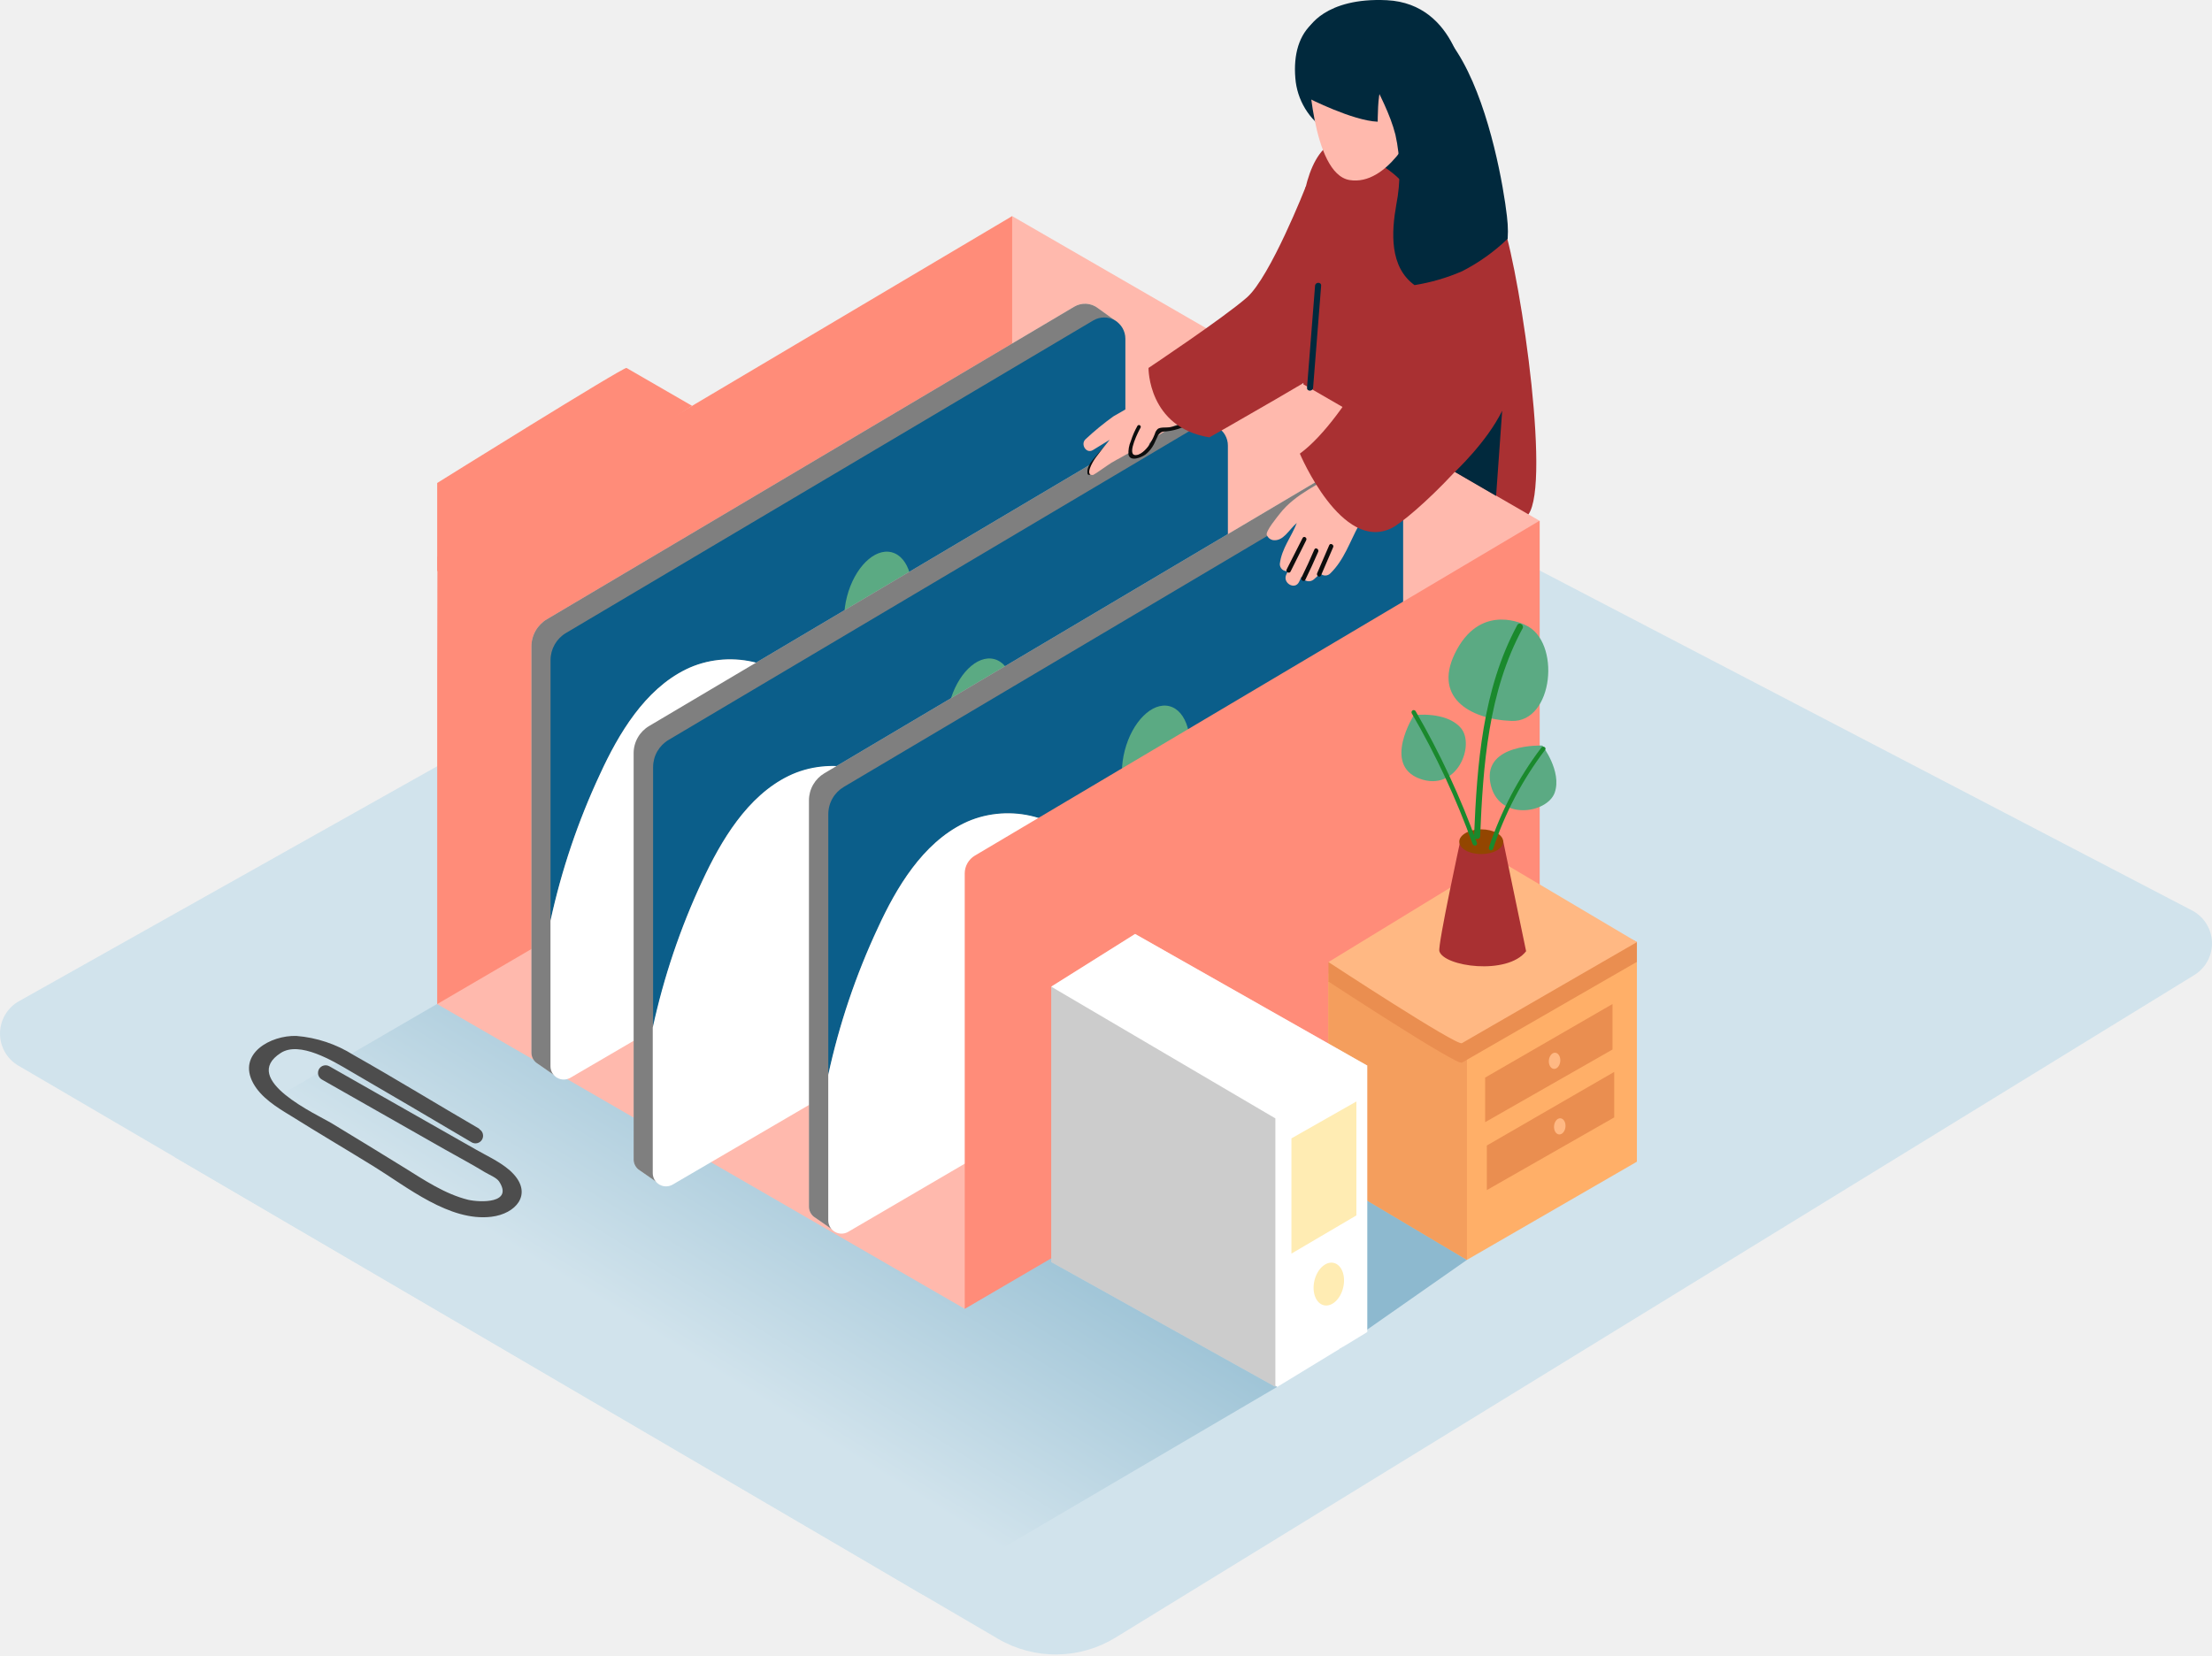
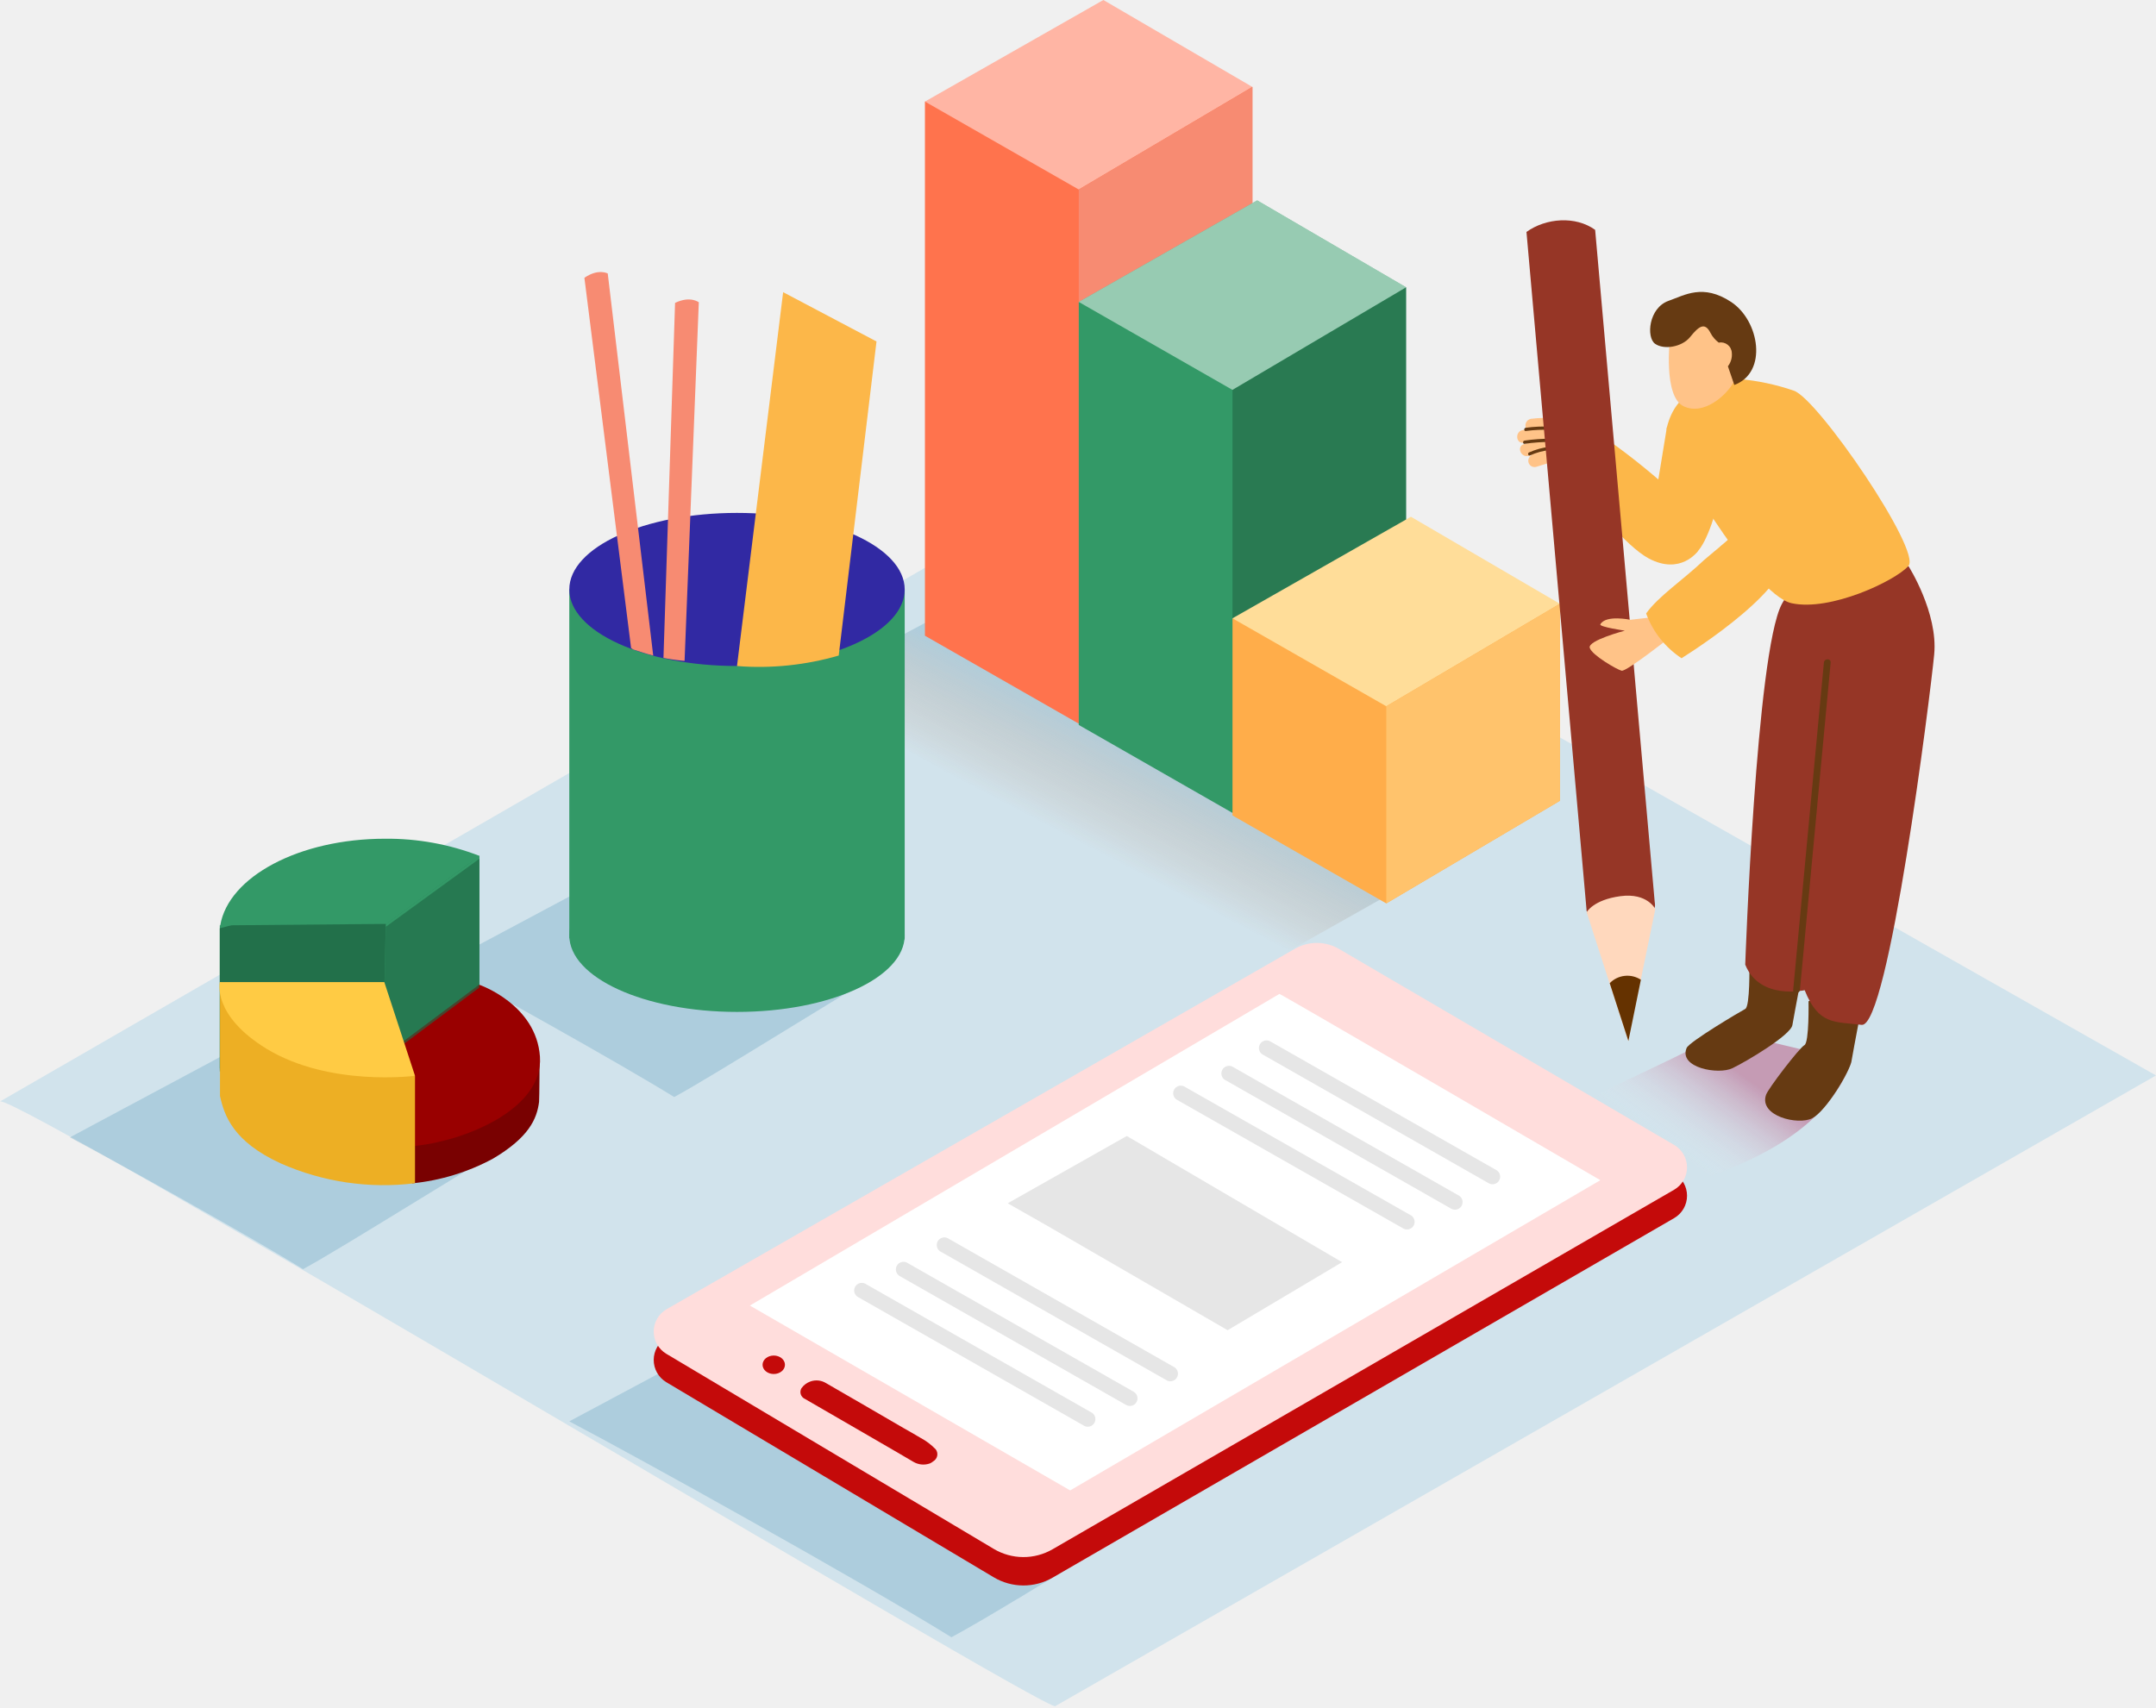
- <svg xmlns="http://www.w3.org/2000/svg" width="525" height="393" viewBox="0 0 525 393" fill="none">
-   <path d="M4.36 252.976L236.873 389.04C241.117 391.523 245.956 392.807 250.872 392.753C255.788 392.7 260.598 391.311 264.787 388.736L520.806 231.463C522.132 230.646 523.219 229.492 523.954 228.119C524.69 226.746 525.049 225.202 524.995 223.645C524.94 222.087 524.475 220.572 523.645 219.254C522.815 217.935 521.652 216.86 520.272 216.138L276.808 89.24C275.51 88.564 274.064 88.222 272.601 88.245C271.138 88.268 269.704 88.655 268.428 89.371L4.49 237.68C3.139 238.441 2.012 239.545 1.224 240.882C0.436 242.218 0.014 243.739 0 245.29C-0.013 246.842 0.383 248.37 1.149 249.719C1.914 251.069 3.022 252.192 4.36 252.976V252.976Z" fill="#D1E3EC" />
-   <path d="M138.829 217.93L41.319 274.605C41.319 274.605 191.448 362.206 219.03 378.587L303.161 329.213" fill="url(#paint0_linear)" />
-   <path d="M309.793 82.214C309.793 82.214 303.19 38.045 317.58 33.202C331.971 28.358 352.415 39.737 356.778 53.24C361.141 66.744 368.481 118.055 362.181 122.725C355.882 127.395 311.613 120.021 308.507 107.718" fill="#A93032" />
-   <path d="M228.927 310.678L103.763 238.359L240.225 51.303L365.389 123.621L228.927 310.678Z" fill="#FFB9AD" />
-   <path d="M103.821 132.18L103.763 160.185V238.359L240.225 158.61V51.303L103.821 132.18Z" fill="#FF8C79" />
-   <path d="M164.257 96.339L148.697 87.347C148.104 86.999 103.763 114.657 103.763 114.657V135.636" fill="#FF8C79" />
-   <path d="M333.805 44.667C335.423 44.031 337.071 43.481 338.616 42.99C342.705 41.674 346.91 40.763 351.056 39.708C350.29 21.346 339.093 0.671 319.574 2.421C316.738 2.558 314.013 3.568 311.772 5.312C308.29 8.204 306.975 12.975 307.438 18.541C307.636 21.113 308.438 23.602 309.779 25.805C311.119 28.008 312.961 29.864 315.153 31.221C326.509 38.479 331.392 40.633 333.805 44.667Z" fill="#01293D" />
-   <path d="M310.486 15.274C310.486 15.274 311.295 41.298 320.325 42.744C329.355 44.19 335.727 30.556 335.727 30.556C335.727 30.556 340.625 18.628 335.727 15.274C330.829 11.92 317.595 6.411 310.486 15.274Z" fill="#FFB9AD" />
-   <path d="M331.392 48.628C330.237 55.149 329.774 63.361 335.727 67.684C339.616 67.062 343.412 65.954 347.025 64.387C350.985 62.362 354.627 59.766 357.832 56.681C357.912 55.516 357.912 54.347 357.832 53.182C357.399 45.953 348.355 -15.059 320.788 8.681L325.252 17.934C327.405 22.416 329.933 27.043 331.19 31.973C332.411 37.45 332.48 43.122 331.392 48.628V48.628Z" fill="#01293D" />
-   <path d="M310.486 6.989C310.399 6.729 314.416 -0.673 329.167 0.05C345.999 0.888 347.849 20.594 347.849 20.594" fill="#01293D" />
-   <path d="M309.518 12.267C309.244 12.831 308.521 20.941 310.486 23.284C310.486 23.284 321.033 28.662 326.986 28.893C326.986 28.893 326.986 22.026 327.78 21.332C328.575 20.638 327.347 8.58 319.559 6.975" fill="#01293D" />
-   <path d="M113.776 267.969C103.821 262.186 93.938 256.114 83.883 250.432C79.8 247.857 75.155 246.309 70.345 245.921C64.219 245.733 56.316 250.128 60.072 257.097C61.936 260.552 65.721 262.88 68.943 264.832C75.474 268.923 82.134 272.841 88.694 276.89C96.568 281.733 106.711 290.075 116.651 288.846C122.43 288.138 126.345 283.584 121.895 278.726C119.584 276.21 115.986 274.634 113.039 272.943L78.19 253.135C77.776 252.894 77.283 252.827 76.82 252.949C76.357 253.071 75.961 253.372 75.719 253.786C75.478 254.2 75.411 254.693 75.533 255.157C75.655 255.62 75.956 256.017 76.37 256.258L105.641 272.899C108.777 274.678 111.999 276.384 115.076 278.263C116.044 278.856 117.864 279.55 118.471 280.49C121.852 285.723 113.992 285.463 111.146 284.827C105.656 283.482 100.671 280.128 95.932 277.179C90.254 273.651 84.547 270.196 78.84 266.726C75.329 264.586 56.778 256.273 66.646 249.955C71.125 247.063 79.057 251.877 83.16 254.292C92.792 259.892 102.386 265.521 111.941 271.179C112.355 271.42 112.847 271.487 113.311 271.365C113.774 271.243 114.17 270.942 114.411 270.528C114.653 270.114 114.72 269.621 114.598 269.157C114.476 268.694 114.175 268.297 113.761 268.056L113.776 267.969Z" fill="#4D4D4D" />
-   <path d="M345.291 112.026C345.291 112.026 352.963 104.884 356.532 97.481L355.087 117.723L345.291 112.026Z" fill="#01293D" />
-   <path d="M265.336 76.575L260.597 73.163C259.8 72.543 258.834 72.178 257.826 72.116C256.818 72.054 255.815 72.298 254.948 72.816L129.813 147C128.693 147.662 127.764 148.605 127.118 149.736C126.472 150.866 126.131 152.146 126.129 153.448V177.188V249.882C126.128 250.339 126.229 250.789 126.424 251.202C126.619 251.615 126.903 251.979 127.256 252.268L127.675 252.557L132.544 255.94L134.725 251.718L133.05 251.227L262.49 175.641V77.154L265.336 76.575Z" fill="white" />
-   <path opacity="0.5" d="M265.336 76.575L260.597 73.163C259.8 72.543 258.834 72.178 257.826 72.116C256.818 72.054 255.815 72.298 254.948 72.816L129.813 147C128.693 147.662 127.764 148.605 127.118 149.736C126.472 150.866 126.131 152.146 126.129 153.448V177.188V249.882C126.128 250.339 126.229 250.789 126.424 251.202C126.619 251.615 126.903 251.979 127.256 252.268L127.675 252.557L132.544 255.94L134.725 251.718L133.05 251.227L262.49 175.641V77.154L265.336 76.575Z" fill="black" />
-   <path d="M162.798 158.942C172.565 154.157 185.554 156.643 191.81 165.867C194.483 169.814 195.985 174.875 200.06 177.347C201.737 178.238 203.603 178.717 205.502 178.745C207.401 178.773 209.279 178.348 210.982 177.506C221.472 172.793 225.04 160.937 229.013 151.178C233.478 140.205 239.488 126.788 250.267 120.817C255.736 118.274 261.358 116.073 267.099 114.224V80.407C267.098 79.516 266.862 78.642 266.415 77.872C265.967 77.103 265.324 76.465 264.551 76.025C263.777 75.584 262.901 75.356 262.012 75.364C261.122 75.372 260.25 75.615 259.484 76.069L134.35 150.253C133.229 150.915 132.3 151.858 131.654 152.989C131.008 154.119 130.668 155.399 130.666 156.701V180.441V218.581C133.274 206.573 137.219 194.895 142.426 183.766C146.804 174.195 152.988 163.742 162.798 158.942Z" fill="#0B5E8A" />
-   <path d="M267.113 178.865V114.18C261.372 116.029 255.75 118.231 250.281 120.773C239.488 126.773 233.477 140.19 229.027 151.135C225.054 160.908 221.486 172.749 210.996 177.463C209.293 178.305 207.415 178.729 205.516 178.702C203.617 178.674 201.751 178.195 200.074 177.304C195.999 174.846 194.497 169.771 191.824 165.824C185.582 156.6 172.579 154.113 162.812 158.899C153.045 163.684 146.804 174.195 142.411 183.766C137.204 194.895 133.259 206.573 130.651 218.581V253.135C130.653 253.688 130.8 254.23 131.077 254.707C131.354 255.185 131.752 255.581 132.23 255.856C132.709 256.132 133.251 256.276 133.803 256.276C134.355 256.275 134.897 256.13 135.375 255.853L267.113 178.865Z" fill="white" />
-   <path d="M215.826 145.452C217.6 138.587 215.725 132.165 211.639 131.107C207.552 130.049 202.801 134.757 201.027 141.622C199.253 148.487 201.127 154.909 205.214 155.966C209.301 157.024 214.052 152.316 215.826 145.452Z" fill="#5BAA83" />
-   <path d="M279.206 98.161L154.071 172.345C152.951 173.007 152.022 173.95 151.376 175.08C150.73 176.211 150.389 177.49 150.387 178.793V202.533V275.227C150.386 275.683 150.487 276.134 150.682 276.547C150.877 276.959 151.161 277.323 151.514 277.613V277.613L151.933 277.902L156.802 281.285L158.984 277.063L157.308 276.572L286.806 200.884V102.498C286.804 101.61 286.567 100.738 286.12 99.97C285.674 99.203 285.032 98.567 284.261 98.127C283.49 97.687 282.617 97.458 281.729 97.464C280.841 97.47 279.971 97.71 279.206 98.161V98.161Z" fill="white" />
-   <path d="M284.855 98.508L289.666 101.92L283.829 103.077" fill="#006DA8" />
-   <path opacity="0.5" d="M279.206 98.161L154.071 172.345C152.951 173.007 152.022 173.95 151.376 175.08C150.73 176.211 150.389 177.49 150.387 178.793V202.533V275.227C150.386 275.683 150.487 276.134 150.682 276.547C150.877 276.959 151.161 277.323 151.514 277.613V277.613L151.933 277.902L156.802 281.285L158.984 277.063L157.308 276.572L286.806 200.884V102.498C286.804 101.61 286.567 100.738 286.12 99.97C285.674 99.203 285.032 98.567 284.261 98.127C283.49 97.687 282.617 97.458 281.729 97.464C280.841 97.47 279.971 97.71 279.206 98.161V98.161Z" fill="black" />
-   <path d="M187.129 184.316C196.895 179.53 209.884 182.017 216.14 191.241C218.813 195.188 220.316 200.248 224.39 202.721C226.068 203.612 227.933 204.091 229.832 204.119C231.731 204.146 233.61 203.722 235.313 202.88C245.802 198.166 249.371 186.311 253.344 176.552C257.808 165.578 263.819 152.161 274.597 146.19C280.064 143.614 285.686 141.378 291.429 139.496V105.766C291.429 104.875 291.193 104.001 290.745 103.231C290.298 102.462 289.655 101.824 288.881 101.384C288.108 100.943 287.232 100.715 286.342 100.723C285.452 100.731 284.58 100.974 283.815 101.428L158.695 175.641C157.574 176.303 156.645 177.246 155.999 178.377C155.353 179.507 155.013 180.787 155.01 182.089V205.829V243.969C157.589 231.955 161.505 220.267 166.685 209.125C171.135 199.554 177.318 189.101 187.129 184.316Z" fill="#0B5E8A" />
-   <path d="M291.429 204.21V139.496C285.688 141.345 280.067 143.547 274.597 146.089C263.804 152.089 257.794 165.506 253.344 176.451C249.371 186.224 245.802 198.065 235.313 202.778C233.61 203.621 231.731 204.045 229.832 204.018C227.933 203.99 226.068 203.511 224.39 202.619C220.316 200.162 218.813 195.087 216.14 191.14C209.899 181.916 196.895 179.429 187.129 184.214C177.362 189 171.135 199.554 166.685 209.125C161.477 220.254 157.532 231.932 154.924 243.94V278.494C154.926 279.047 155.073 279.589 155.35 280.066C155.627 280.544 156.025 280.94 156.504 281.215C156.982 281.491 157.524 281.635 158.076 281.635C158.628 281.634 159.17 281.489 159.648 281.213L291.429 204.21Z" fill="white" />
-   <path d="M240.15 170.808C241.924 163.943 240.049 157.521 235.962 156.463C231.876 155.405 227.125 160.113 225.351 166.978C223.576 173.842 225.451 180.265 229.538 181.322C233.624 182.38 238.376 177.672 240.15 170.808Z" fill="#5BAA83" />
-   <path d="M320.816 109.366L195.682 183.549C194.561 184.212 193.632 185.155 192.986 186.285C192.34 187.416 191.999 188.695 191.997 189.998V213.738V286.432C191.997 286.888 192.098 287.339 192.293 287.752C192.487 288.164 192.772 288.528 193.124 288.817L193.543 289.107L198.412 292.49L200.594 288.268L198.918 287.777L328.416 212.089V113.703C328.414 112.815 328.178 111.943 327.731 111.175C327.284 110.408 326.643 109.772 325.872 109.332C325.101 108.892 324.227 108.663 323.339 108.669C322.452 108.675 321.581 108.915 320.816 109.366V109.366Z" fill="white" />
-   <path d="M326.451 109.698L331.262 113.125L325.44 114.267" fill="#006DA8" />
-   <path opacity="0.5" d="M320.816 109.366L195.682 183.549C194.561 184.212 193.632 185.155 192.986 186.285C192.34 187.416 191.999 188.695 191.997 189.998V213.738V286.432C191.997 286.888 192.098 287.339 192.293 287.752C192.487 288.164 192.772 288.528 193.124 288.817L193.543 289.107L198.412 292.49L200.594 288.268L198.918 287.777L328.416 212.089V113.703C328.414 112.815 328.178 111.943 327.731 111.175C327.284 110.408 326.643 109.772 325.872 109.332C325.101 108.892 324.227 108.663 323.339 108.669C322.452 108.675 321.581 108.915 320.816 109.366V109.366Z" fill="black" />
-   <path d="M228.725 195.492C238.491 190.706 251.48 193.193 257.736 202.417C260.409 206.364 261.912 211.424 265.986 213.897C267.664 214.788 269.529 215.267 271.428 215.295C273.327 215.322 275.206 214.898 276.909 214.056C287.398 209.342 290.967 197.487 294.94 187.728C299.404 176.754 305.415 163.337 316.193 157.366C321.663 154.824 327.284 152.622 333.025 150.773V116.956C333.025 116.066 332.789 115.191 332.341 114.422C331.894 113.652 331.251 113.015 330.477 112.574C329.704 112.134 328.828 111.906 327.938 111.914C327.048 111.921 326.176 112.165 325.411 112.619L200.276 186.802C199.156 187.465 198.227 188.408 197.581 189.538C196.935 190.669 196.594 191.948 196.592 193.251V216.991V255.159C199.2 243.151 203.145 231.474 208.353 220.345C212.731 210.745 218.914 200.292 228.725 195.492Z" fill="#0B5E8A" />
-   <path d="M333.04 215.4V150.73C327.299 152.579 321.677 154.781 316.208 157.323C305.415 163.323 299.404 176.74 294.954 187.684C290.981 197.458 287.413 209.299 276.923 214.012C275.22 214.854 273.342 215.279 271.443 215.251C269.544 215.224 267.678 214.744 266.001 213.853C261.926 211.395 260.424 206.321 257.751 202.374C251.509 193.15 238.506 190.663 228.739 195.448C218.972 200.234 212.745 210.701 208.353 220.273C203.135 231.424 199.185 243.126 196.578 255.159V289.714C196.58 290.266 196.727 290.808 197.004 291.286C197.281 291.763 197.679 292.16 198.157 292.435C198.636 292.71 199.178 292.855 199.73 292.854C200.282 292.854 200.824 292.708 201.302 292.432L333.04 215.4Z" fill="white" />
-   <path d="M281.752 181.991C283.526 175.127 281.651 168.704 277.565 167.647C273.478 166.589 268.727 171.297 266.953 178.161C265.179 185.026 267.053 191.448 271.14 192.506C275.227 193.564 279.978 188.856 281.752 181.991Z" fill="#5BAA83" />
-   <path d="M348.167 299.083L317.898 320.249L287.008 295.511L310.862 275.429L348.167 299.083Z" fill="url(#paint1_linear)" />
-   <path d="M231.383 203.111C230.648 203.547 230.04 204.167 229.617 204.91C229.194 205.652 228.971 206.492 228.97 207.347V232.547V310.721L365.432 230.957V123.593L231.383 203.111Z" fill="#FF8C79" />
-   <path d="M388.506 223.641V275.776L348.167 299.083L315.297 279.536V231.102" fill="#FFAF68" />
-   <path d="M348.167 299.083V247.656L315.297 233.082V279.535L348.167 299.083Z" fill="#F49E5D" />
-   <path d="M315.297 228.383V233.082L318.418 234.036L320.499 230.856" fill="#EA8E50" />
-   <path d="M355.29 208.634L388.52 228.326L346.967 252.268C345.739 252.976 315.297 233.01 315.297 233.01L355.29 208.634Z" fill="#EA8E50" />
-   <path d="M388.506 228.34V223.641L382.539 220.677L383.261 229.005" fill="#EA8E50" />
-   <path d="M355.29 203.95L388.52 223.641L346.967 247.641C345.739 248.35 315.297 228.383 315.297 228.383L355.29 203.95Z" fill="#FFB883" />
-   <path d="M382.712 238.345V249.145L352.486 266.393V255.81L382.712 238.345Z" fill="#EA8E50" />
-   <path d="M383.116 254.465V265.266L352.891 282.514V271.931L383.116 254.465Z" fill="#EA8E50" />
-   <path d="M370.317 251.955C370.418 250.898 369.894 249.983 369.148 249.912C368.401 249.841 367.714 250.64 367.613 251.697C367.512 252.754 368.036 253.669 368.783 253.74C369.529 253.812 370.216 253.012 370.317 251.955Z" fill="#FFB883" />
-   <path d="M371.55 267.519C371.651 266.462 371.127 265.547 370.38 265.476C369.634 265.404 368.947 266.204 368.846 267.261C368.745 268.318 369.269 269.233 370.015 269.304C370.762 269.375 371.449 268.576 371.55 267.519Z" fill="#FFB883" />
-   <path d="M324.515 252.962L269.41 221.718L249.501 234.224L274.409 259.367L306.369 273.868" fill="white" />
-   <path opacity="0.5" d="M324.515 252.962L269.41 221.718L249.501 234.224L274.409 259.367L306.369 273.868" fill="white" />
-   <path d="M302.699 265.497L249.501 234.224V242.147V246.08V299.603L302.699 329.227V328.967L303.161 329.227L324.515 316.215V264.152V252.962L302.699 265.497Z" fill="white" />
-   <path d="M306.513 270.239V297.593L321.929 288.528V261.478L306.513 270.239Z" fill="#FFECB3" />
-   <path opacity="0.2" d="M302.699 265.497V329.227L249.501 299.603V234.224L302.699 265.497Z" fill="black" />
-   <path d="M318.801 305.628C319.449 302.852 318.442 300.244 316.554 299.803C314.666 299.363 312.61 301.256 311.963 304.032C311.316 306.808 312.322 309.416 314.211 309.856C316.099 310.297 318.154 308.404 318.801 305.628Z" fill="#FFECB3" />
-   <path d="M346.621 199.496C346.621 199.496 341.203 224.379 341.622 225.81C342.676 229.468 357.76 231.593 362.21 225.81L356.734 199.496H346.621Z" fill="#A93032" />
-   <path d="M351.562 202.75C354.442 202.75 356.777 201.436 356.777 199.815C356.777 198.194 354.442 196.88 351.562 196.88C348.681 196.88 346.346 198.194 346.346 199.815C346.346 201.436 348.681 202.75 351.562 202.75Z" fill="#934600" />
-   <path d="M362.051 148.388C362.051 148.388 351.937 142.98 345.797 154.171C339.657 165.361 348.687 170.74 358.728 171.145C368.769 171.549 370.547 152.161 362.051 148.388Z" fill="#5BAA83" />
-   <path d="M360.115 148.388C351.837 163.728 350.565 181.424 349.857 198.513C349.857 199.41 351.215 199.41 351.302 198.513C351.995 181.684 353.209 164.205 361.416 149.096C361.733 148.301 360.534 147.593 360.115 148.388Z" fill="#1A892D" />
-   <path d="M366.067 176.986C366.067 176.986 352.082 176.422 353.7 185.747C355.318 195.072 367.238 193.193 369 188.161C370.763 183.13 366.067 176.986 366.067 176.986Z" fill="#5BAA83" />
-   <path d="M365.836 177.463C360.404 184.629 356.196 192.646 353.382 201.188C353.342 201.32 353.356 201.463 353.421 201.585C353.486 201.707 353.597 201.798 353.729 201.839C353.861 201.879 354.004 201.865 354.126 201.8C354.248 201.735 354.339 201.624 354.379 201.492C357.167 193.037 361.337 185.103 366.718 178.012C367.122 177.492 366.241 176.928 365.836 177.463Z" fill="#1A892D" />
-   <path d="M335.582 169.757C335.582 169.757 328.069 181.569 336.94 184.851C345.811 188.133 350.175 176.87 346.722 172.822C343.269 168.773 335.582 169.757 335.582 169.757Z" fill="#5BAA83" />
-   <path d="M350.55 200.118C346.649 189.271 341.775 178.799 335.987 168.831C335.918 168.71 335.804 168.622 335.669 168.585C335.535 168.549 335.392 168.567 335.271 168.636C335.151 168.705 335.062 168.819 335.026 168.953C334.989 169.088 335.007 169.231 335.076 169.352C340.818 179.237 345.654 189.621 349.524 200.378C349.756 201 350.767 200.754 350.55 200.118Z" fill="#1A892D" />
-   <path d="M325.396 113.472C325.169 113.35 324.917 113.28 324.659 113.267C324.402 113.255 324.144 113.3 323.906 113.4C323.668 113.499 323.455 113.651 323.283 113.844C323.111 114.036 322.984 114.265 322.911 114.513C322.752 115.048 322.565 115.583 322.377 116.118C321.957 116.314 321.63 116.667 321.467 117.101C321.25 117.65 321.033 118.185 320.802 118.72L320.658 118.474C321.322 116.927 319.314 115.236 317.999 116.364C317.832 116.299 317.657 116.255 317.479 116.233C318.317 115.684 319.145 115.12 319.964 114.542C321.784 113.241 320.036 110.204 318.201 111.52C313.405 114.932 307.51 117.101 303.753 121.944C303.204 122.653 300.3 126.137 300.661 127.019C300.785 127.322 300.982 127.591 301.234 127.8C301.486 128.009 301.785 128.153 302.106 128.219C304.635 128.566 305.848 125.776 307.784 124.156C306.513 127.438 304.187 130.214 303.753 133.872C303.746 134.117 303.793 134.361 303.89 134.585C303.988 134.81 304.133 135.011 304.316 135.174C304.499 135.336 304.716 135.457 304.951 135.527C305.185 135.597 305.433 135.614 305.675 135.578L305.299 136.373C304.317 138.397 307.336 140.161 308.319 138.137L308.926 136.865C309.039 137.131 309.213 137.367 309.433 137.553C309.654 137.74 309.915 137.872 310.196 137.94C310.477 138.007 310.77 138.008 311.051 137.942C311.332 137.876 311.594 137.745 311.815 137.559C312.348 137.106 312.854 136.623 313.332 136.113C313.489 136.275 313.676 136.404 313.883 136.492C314.091 136.581 314.314 136.626 314.539 136.626C314.764 136.626 314.987 136.581 315.194 136.492C315.401 136.404 315.589 136.275 315.745 136.113C319.01 132.947 320.369 128.609 322.492 124.72C324.688 121.977 326.541 118.977 328.012 115.785C328.922 113.862 326.538 112.243 325.396 113.472Z" fill="#FFB9AD" />
-   <path d="M309.157 127.727L305.386 135.159C305.083 135.766 305.993 136.287 306.296 135.694L309.995 128.291C310.356 127.655 309.446 127.12 309.157 127.727Z" fill="#0D0D0D" />
-   <path d="M311.959 130.446C310.996 132.691 309.975 134.913 308.896 137.111C308.608 137.718 309.503 138.253 309.807 137.646C310.876 135.448 311.897 133.226 312.87 130.981C313.115 130.373 312.22 129.838 311.959 130.446Z" fill="#0D0D0D" />
-   <path d="M315.5 129.376L312.61 136.084C312.35 136.691 313.246 137.226 313.52 136.619L316.41 129.911C316.699 129.376 315.803 128.812 315.5 129.376Z" fill="#0D0D0D" />
-   <path d="M332.62 72.397C332.62 72.397 320.137 99.202 308.507 107.689C308.507 107.689 318.447 131.313 330.338 125.342C334.672 123.202 355.102 104.638 360.101 90.021" fill="#A93032" />
-   <path d="M265.249 102.961C263.522 104.485 261.914 106.138 260.438 107.906C259.369 109.192 257.823 110.638 258.112 112.431C258.198 112.966 259.022 112.749 258.935 112.2C258.661 110.537 261.131 108.354 262.172 107.197C263.331 105.919 264.561 104.708 265.856 103.568C266.26 103.207 265.654 102.6 265.249 102.961Z" fill="#0D0D0D" />
-   <path d="M289.493 89.371C289.471 88.974 289.316 88.596 289.055 88.297C288.793 87.999 288.438 87.796 288.048 87.722L288.828 87.231C289.18 86.994 289.431 86.635 289.533 86.224C289.634 85.812 289.579 85.377 289.377 85.004C281.171 89.877 272.502 93.983 264.281 98.826C261.949 100.495 259.729 102.316 257.635 104.277C256.392 105.448 257.794 107.804 259.383 106.85C260.722 106.05 262.051 105.236 263.371 104.407C262.258 105.766 261.175 107.139 260.12 108.542C259.253 109.698 257.375 112.995 259.455 112.749C260.25 112.344 262.562 110.624 263.79 109.857L264.223 109.583L263.862 109.829C264.166 109.67 265.307 108.961 265.307 109.004C266.261 108.484 267.2 107.935 268.197 107.385C268.21 107.457 268.245 107.523 268.296 107.575C268.348 107.626 268.414 107.661 268.486 107.674H268.731C268.713 107.737 268.71 107.803 268.722 107.867C268.734 107.931 268.761 107.991 268.8 108.043C268.839 108.095 268.89 108.137 268.948 108.166C269.006 108.195 269.071 108.21 269.136 108.209C269.635 108.164 270.123 108.037 270.58 107.833C271.138 107.614 271.634 107.262 272.025 106.807C272.055 106.772 272.08 106.733 272.098 106.691C272.338 106.41 272.542 106.099 272.704 105.766C272.734 105.708 272.749 105.643 272.749 105.578C272.749 105.513 272.734 105.448 272.704 105.39L272.964 105.029C273.326 104.667 273.643 104.291 273.99 103.915L278.397 101.197L278.989 100.951L282.327 99.838C282.42 99.795 282.494 99.719 282.537 99.626C282.58 99.533 282.588 99.427 282.561 99.328C282.533 99.229 282.471 99.143 282.386 99.085C282.301 99.028 282.198 99.003 282.096 99.014L281.821 99.101L282.717 98.537L284.162 97.438C286.608 95.758 288.878 93.835 290.938 91.698C291.935 90.556 290.736 89.313 289.493 89.371Z" fill="#FFB9AD" />
-   <path d="M283.584 98.797C281.821 100.155 279.752 101.058 277.559 101.429C276.837 101.544 275.464 101.356 274.814 101.804C274.458 102.123 274.207 102.541 274.091 103.004C273.71 103.983 273.226 104.919 272.647 105.795C272.04 106.662 270.523 108.282 269.28 108.007C267.546 107.617 270.234 102.325 270.725 101.486C270.762 101.391 270.763 101.285 270.729 101.188C270.695 101.091 270.628 101.01 270.54 100.958C270.452 100.906 270.348 100.887 270.247 100.904C270.146 100.921 270.054 100.974 269.988 101.053C269.33 102.207 268.797 103.428 268.399 104.696C267.957 105.71 267.764 106.816 267.835 107.92C268.269 109.713 270.927 108.571 271.838 107.92C272.685 107.257 273.38 106.418 273.875 105.462C274.178 104.898 274.38 104.291 274.684 103.727C274.813 103.39 275.027 103.091 275.305 102.86C275.811 102.397 276.071 102.47 276.75 102.412C279.405 102.154 281.934 101.152 284.046 99.52C284.451 99.202 284.017 98.465 283.584 98.797Z" fill="#0D0D0D" />
-   <path d="M309.937 44.262C309.937 44.262 301.499 65.761 295.923 70.633C290.346 75.505 272.589 87.347 272.589 87.347C272.589 87.347 272.43 101.457 287.037 103.829C287.037 103.829 316.916 86.913 323.518 82.142" fill="#A93032" />
-   <path d="M312.118 67.828L310.211 92.045C310.139 92.971 311.584 92.971 311.656 92.045L313.563 67.828C313.636 66.903 312.191 66.903 312.118 67.828Z" fill="#01293D" />
+ <svg xmlns="http://www.w3.org/2000/svg" width="525" height="416" viewBox="0 0 525 416" fill="none">
+   <path d="M0 268.282C3.663 266.163 254.615 416.912 256.948 415.565L525 261.942L265.769 114.905L0 268.282Z" fill="#D1E3EC" />
+   <path opacity="0.32" d="M309.3 234.082C318.68 229.039 342.269 215.519 351.583 210.361L237.17 145.344L194.887 167.964C204.694 173.105 295.731 225.671 309.3 234.082Z" fill="url(#paint0_linear)" />
+   <path opacity="0.32" d="M164.169 267.198C173.549 262.155 206.37 241.392 215.684 236.217L149.632 212.497L107.415 235.034C117.222 240.242 150.601 258.804 164.169 267.198Z" fill="url(#paint1_linear)" />
+   <path opacity="0.32" d="M73.789 309.119C83.169 304.076 115.989 283.313 125.303 278.138L59.284 254.402L17.018 277.021C26.825 282.163 60.221 300.742 73.789 309.119Z" fill="url(#paint2_linear)" />
+   <path opacity="0.32" d="M231.683 398.777C247.043 390.563 300.857 356.461 316.117 347.985L207.947 309.119L138.626 346.194C154.708 354.605 209.442 385.011 231.683 398.777Z" fill="url(#paint3_linear)" />
+   <path opacity="0.32" d="M419.983 251.133C411.77 256.209 392.058 264.537 384.288 269.202C392.239 273.588 406.76 284.988 412.214 288.339C417.503 285.481 443.654 279.042 450.833 258.508L419.983 251.133Z" fill="url(#paint4_linear)" />
+   <path d="M138.626 143.57V228.546C138.626 228.546 220.3 233.08 220.3 228.546V143.57" fill="#339967" />
+   <path d="M179.463 246.467C202.016 246.467 220.3 238.12 220.3 227.823C220.3 217.526 202.016 209.179 179.463 209.179C156.909 209.179 138.626 217.526 138.626 227.823C138.626 238.12 156.909 246.467 179.463 246.467Z" fill="#339967" />
+   <path d="M179.463 162.214C202.016 162.214 220.3 153.867 220.3 143.57C220.3 133.273 202.016 124.926 179.463 124.926C156.909 124.926 138.626 133.273 138.626 143.57C138.626 153.867 156.909 162.214 179.463 162.214Z" fill="#3129A3" />
+   <path d="M154.017 158.075L154.297 158.223C155.939 158.765 157.451 159.258 159.061 159.668L147.989 66.611C147.989 66.611 145.673 65.329 142.305 67.662L153.673 157.829L154.017 158.075Z" fill="#F78B72" />
+   <path d="M166.699 160.966L170.165 73.625C170.165 73.625 168.079 71.982 164.383 73.773L161.557 160.243C163.256 160.581 164.973 160.823 166.699 160.966V160.966Z" fill="#F78B72" />
+   <path d="M179.463 162.231L190.699 71.161L213.433 83.169L204.234 159.668C196.199 162.008 187.807 162.876 179.463 162.231V162.231Z" fill="#FCB749" />
+   <path d="M225.228 24.739V154.839L262.681 176.259L304.963 151.291V21.174" fill="#FF734D" />
+   <path d="M225.228 24.739L268.676 0L304.963 21.174L262.681 46.159L225.228 24.739Z" fill="#FFB5A4" />
+   <path d="M262.681 46.159V176.259L304.963 151.291V21.174L262.681 46.159Z" fill="#F78B72" />
+   <path d="M306.13 48.804L262.681 73.543V176.571L300.117 197.992L342.4 173.007V69.978L306.13 48.804Z" fill="#339967" />
+   <path opacity="0.49" d="M262.681 73.543L306.13 48.804L342.4 69.978L300.117 94.963L262.681 73.543Z" fill="white" />
+   <path opacity="0.2" d="M300.117 94.963V197.992L342.4 173.007V69.978L300.117 94.963Z" fill="black" />
+   <path d="M300.117 150.601V198.616L337.571 220.037L379.837 195.052V147.053" fill="#FFAD4A" />
+   <path d="M300.117 150.601L343.566 125.862L379.837 147.053L337.571 172.021L300.117 150.601Z" fill="#FFDD99" />
+   <path d="M337.57 172.021V220.037L379.836 195.052V147.053L337.57 172.021Z" fill="#FFC36C" />
+   <path d="M162.264 325.825L315.279 238.024C316.911 237.078 318.764 236.58 320.651 236.58C322.537 236.58 324.39 237.078 326.022 238.024L407.68 285.793C408.631 286.349 409.419 287.144 409.968 288.1C410.516 289.055 410.804 290.137 410.804 291.239C410.804 292.34 410.516 293.422 409.968 294.378C409.419 295.333 408.631 296.128 407.68 296.684L256.291 384.272C254.112 385.529 251.638 386.182 249.123 386.165C246.608 386.148 244.144 385.46 241.983 384.173L162.215 336.634C161.285 336.069 160.518 335.273 159.987 334.323C159.456 333.374 159.179 332.303 159.184 331.216C159.189 330.128 159.475 329.06 160.015 328.115C160.555 327.171 161.329 326.382 162.264 325.825Z" fill="#C40A0A" />
+   <path d="M162.264 318.91L315.279 231.108C316.911 230.162 318.764 229.664 320.651 229.664C322.537 229.664 324.39 230.162 326.022 231.108L407.68 278.878C408.631 279.433 409.419 280.229 409.968 281.184C410.516 282.139 410.804 283.222 410.804 284.323C410.804 285.424 410.516 286.507 409.968 287.462C409.419 288.417 408.631 289.213 407.68 289.769L256.291 377.356C254.112 378.613 251.638 379.267 249.123 379.25C246.608 379.232 244.144 378.545 241.983 377.258L162.215 329.718C161.285 329.153 160.518 328.357 159.987 327.408C159.456 326.458 159.179 325.388 159.184 324.3C159.189 323.212 159.475 322.144 160.015 321.2C160.555 320.255 161.329 319.466 162.264 318.91Z" fill="#FFDDDC" />
+   <path d="M311.55 242.081C312.388 242.361 389.693 287.452 389.693 287.452L260.594 363.015L182.6 317.99L311.55 242.081Z" fill="white" />
+   <path d="M227.265 355.919C227.505 355.779 227.714 355.59 227.878 355.365C228.041 355.139 228.155 354.881 228.212 354.609C228.269 354.336 228.269 354.055 228.21 353.782C228.152 353.51 228.037 353.253 227.872 353.028C226.78 351.883 225.51 350.924 224.111 350.186C222.796 349.365 221.417 348.642 220.07 347.854L209.671 341.809L201.146 336.88C200.586 336.535 199.957 336.319 199.303 336.248C198.65 336.177 197.988 336.253 197.368 336.47C196.48 336.773 195.71 337.347 195.167 338.112C195.033 338.335 194.948 338.584 194.918 338.842C194.888 339.1 194.914 339.361 194.993 339.608C195.073 339.856 195.204 340.083 195.378 340.276C195.553 340.468 195.766 340.621 196.004 340.724L211.725 349.825L218.493 353.751L222.419 356.051C223.017 356.407 223.686 356.627 224.379 356.695C225.071 356.764 225.771 356.678 226.427 356.445C226.73 356.311 227.012 356.134 227.265 355.919V355.919Z" fill="#C40A0A" />
+   <path d="M188.415 334.663C189.921 334.663 191.142 333.655 191.142 332.412C191.142 331.169 189.921 330.162 188.415 330.162C186.909 330.162 185.688 331.169 185.688 332.412C185.688 333.655 186.909 334.663 188.415 334.663Z" fill="#C40A0A" />
+   <path d="M440.386 243.856C440.386 243.856 440.583 253.942 439.384 254.566C438.185 255.19 430.563 265.112 430.037 266.672C428.279 271.847 437.84 274.13 441.273 272.372C444.706 270.615 450.455 260.874 450.85 258.459C451.244 256.044 454.135 240.915 454.135 240.915" fill="#663A12" />
+   <path d="M425.979 235.034C425.979 235.034 426.176 245.12 424.977 245.745C423.778 246.369 411.326 253.745 410.702 255.256C408.715 260.069 418.406 261.827 421.84 260.184C425.273 258.541 436.049 252.135 436.459 249.671C436.87 247.207 439.745 232.127 439.745 232.127" fill="#663A12" />
+   <path d="M464.73 137.886C464.73 137.886 471.958 149.221 470.989 159.389C470.02 169.557 459.851 250.443 453.313 249.621C446.776 248.8 442.866 249.736 439.449 241.178C439.449 241.178 428.476 243.675 424.977 234.952C424.977 234.952 427.622 159.077 433.864 147.168C440.106 135.258 464.73 137.886 464.73 137.886Z" fill="#963626" />
+   <path d="M371.147 108.17C372.969 107.713 374.826 107.406 376.699 107.25C374.796 107.268 372.899 107.46 371.032 107.825C369.077 108.138 368.847 105.082 370.802 104.754L371.771 104.606C371.605 104.383 371.497 104.122 371.46 103.846C371.422 103.571 371.454 103.29 371.555 103.031C371.655 102.772 371.819 102.542 372.032 102.364C372.245 102.185 372.5 102.063 372.773 102.01C377.046 101.487 381.381 101.884 385.487 103.177C385.373 101.622 385.4 100.061 385.569 98.511C385.6 98.245 385.709 97.994 385.882 97.789C386.041 97.497 386.285 97.261 386.582 97.112C386.878 96.962 387.213 96.906 387.542 96.95C387.871 96.995 388.179 97.138 388.425 97.361C388.671 97.584 388.844 97.876 388.921 98.199C389.348 100.663 389.216 103.127 389.643 105.624C389.723 106.064 389.832 106.497 389.972 106.922C391.866 108.893 393.734 110.886 395.573 112.901C396.871 114.33 394.489 116.022 393.159 114.758C392.958 115.059 392.672 115.294 392.337 115.431L392.567 115.727C392.714 115.922 392.807 116.152 392.836 116.394C392.865 116.637 392.829 116.883 392.731 117.107L392.945 117.32C394.358 118.7 392.387 121.065 390.974 119.669L390.481 119.176C390.334 119.276 390.167 119.343 389.991 119.373C389.816 119.402 389.636 119.393 389.464 119.346C389.292 119.299 389.133 119.216 388.996 119.101C388.86 118.987 388.75 118.844 388.674 118.684C387.481 116.749 385.849 115.123 383.91 113.936L383.303 113.526C381.631 112.958 379.89 112.621 378.128 112.523C376.814 112.852 375.516 113.246 374.235 113.657C373.865 113.803 373.452 113.799 373.085 113.646C372.718 113.492 372.425 113.202 372.269 112.836C372.113 112.47 372.105 112.057 372.249 111.686C372.392 111.315 372.674 111.014 373.036 110.848L372.198 111.029C370.276 111.538 369.225 108.647 371.147 108.17Z" fill="#FFC388" />
+   <path d="M371.508 104.195C373.532 103.919 375.578 103.825 377.619 103.916C378.112 103.916 378.177 104.721 377.619 104.704C375.578 104.614 373.532 104.707 371.508 104.984C371.081 105.049 371.015 104.261 371.508 104.195Z" fill="#663A12" />
+   <path d="M371.229 107.316C373.404 106.992 375.601 106.838 377.8 106.856C378.292 106.856 378.358 107.645 377.8 107.645C375.601 107.626 373.404 107.78 371.229 108.105C370.785 108.17 370.736 107.382 371.229 107.316Z" fill="#663A12" />
+   <path d="M379.886 108.335C381.087 107.992 382.351 107.936 383.577 108.17C384.804 108.404 385.959 108.921 386.949 109.682C387.376 109.961 386.867 110.552 386.44 110.289C385.557 109.614 384.528 109.154 383.436 108.945C382.344 108.737 381.218 108.787 380.149 109.09C380.048 109.125 379.938 109.119 379.843 109.073C379.747 109.026 379.674 108.944 379.639 108.844C379.605 108.744 379.611 108.634 379.657 108.538C379.703 108.443 379.786 108.369 379.886 108.335V108.335Z" fill="#663A12" />
+   <path d="M378.637 108.154C378.741 107.26 379.064 106.406 379.577 105.667C380.09 104.927 380.777 104.326 381.578 103.916C382.038 103.719 382.301 104.458 381.841 104.655C381.165 105.016 380.589 105.538 380.163 106.174C379.736 106.809 379.472 107.54 379.393 108.302C379.311 108.795 378.539 108.647 378.637 108.154Z" fill="#663A12" />
+   <path d="M372.346 110.191C373.939 109.475 375.636 109.015 377.372 108.827C377.882 108.827 377.931 109.55 377.372 109.616C375.703 109.797 374.074 110.241 372.543 110.93C372.149 111.111 371.886 110.372 372.346 110.191Z" fill="#663A12" />
+   <path d="M405.89 104.113L402.276 126.174C402.276 126.174 405.019 134.388 410.933 135.455C416.846 136.523 421.265 109.074 421.265 109.074" fill="#FCB749" />
+   <path d="M423.368 92.302C427.94 92.703 432.446 93.658 436.788 95.144C442.653 97.049 467.999 134.19 464.714 137.854C461.428 141.517 445.675 148.975 436.263 146.921C426.85 144.868 404.871 108.269 405.889 104.113C408.255 94.569 415.631 94.536 415.631 94.536" fill="#FCB749" />
+   <path d="M406.629 82.495C406.629 82.495 404.986 96.491 409.914 98.922C414.842 101.353 420.476 96.195 422.103 93.156C423.729 90.117 425.388 74.725 415.959 75.76C406.53 76.795 406.629 82.495 406.629 82.495Z" fill="#FFC388" />
+   <path d="M406.333 73.263C410.193 71.916 414.678 69.009 421.561 73.559C428.443 78.109 430.53 90.725 422.316 93.764L420.756 89.214C421.484 88.282 421.825 87.105 421.708 85.928C421.69 85.545 421.589 85.171 421.412 84.83C421.236 84.49 420.988 84.192 420.685 83.956C420.382 83.721 420.032 83.553 419.659 83.466C419.285 83.378 418.898 83.372 418.522 83.448C417.667 82.809 416.97 81.983 416.485 81.033C415.088 78.274 413.528 79.637 411.557 82.085C409.585 84.532 405.183 85.271 403.015 83.727C400.846 82.183 401.438 74.972 406.333 73.263Z" fill="#663A12" />
+   <path d="M391.746 107.316C396.811 110.924 401.67 114.812 406.3 118.963L413.413 134.273C413.413 134.273 409.241 140.153 401.471 136.014C395.951 133.073 387.245 122.363 383.073 115.973C383.869 114.025 385.047 112.256 386.536 110.77C388.026 109.283 389.797 108.109 391.746 107.316V107.316Z" fill="#FCB749" />
+   <path d="M444.131 161.377C444.23 160.325 445.872 160.325 445.774 161.377L438.3 241.079C438.201 242.131 436.558 242.131 436.657 241.079L444.131 161.377Z" fill="#663A12" />
+   <path d="M418.817 133.188C418.817 133.188 427.031 126.388 427.031 123.332C427.031 120.277 422.776 98.528 429.807 96.803C436.837 95.078 442.537 111.587 444.591 121.262C446.644 130.938 423.548 148.876 423.548 148.876" fill="#FCB749" />
+   <path d="M388.428 55.983C383.664 52.549 376.469 53.075 371.705 56.492L386.358 221.893L402.998 220.415L388.428 55.983Z" fill="#963626" />
+   <path d="M395.004 224.67C399.595 224.263 403.177 222.358 403.005 220.415C402.832 218.472 398.971 217.227 394.38 217.634C389.79 218.042 386.208 219.947 386.38 221.89C386.553 223.833 390.414 225.078 395.004 224.67Z" fill="#963626" />
+   <path d="M403.08 221.433C403.08 221.433 401.191 217.392 394.571 218.279C387.951 219.166 386.358 222.189 386.358 222.189L396.477 253.547L403.08 221.433Z" fill="#FFD8BD" />
+   <path d="M396.526 253.547L399.565 238.632C398.4 237.868 397.005 237.534 395.62 237.687C394.235 237.839 392.947 238.47 391.976 239.47L396.526 253.547Z" fill="#653200" />
+   <path d="M404.444 150.092L397.019 150.962C397.019 150.962 391.023 149.681 389.693 152.063C389.331 152.687 395.655 153.607 395.655 153.607C395.655 153.607 386.555 156.005 387.114 157.796C387.672 159.586 393.684 163.052 394.867 163.364C396.05 163.677 407.532 154.543 407.532 154.543" fill="#FFC388" />
+   <path d="M400.846 149.418C403.787 145.246 409.914 141.205 414.908 136.441C421.692 130.823 428.772 123.71 434.226 131.381C440.304 139.907 416.419 155.923 409.471 160.325C405.5 157.709 402.476 153.885 400.846 149.418V149.418Z" fill="#FCB749" />
+   <path d="M53.519 225.392V260.25L93.6 261.794L116.712 243.658V208.472" fill="#339967" />
+   <path opacity="0.86" d="M53.519 226.098V260.956L93.6 262.5L116.712 244.381V209.179" fill="#1F6945" />
+   <path d="M116.778 208.472C109.446 205.634 101.642 204.212 93.78 204.283C72.836 204.283 55.621 213.548 53.633 225.392L94.043 225.031L116.778 208.472Z" fill="#339967" />
+   <path d="M93.945 225.03L93.238 257.375L116.696 239.847L116.712 208.472L93.945 225.03Z" fill="#339967" />
+   <path d="M100.351 279.173V288.224C107.256 287.54 113.956 285.491 120.063 282.196C128.769 277.038 130.741 272.537 131.266 268.381C131.348 267.707 131.398 257.375 131.398 257.375" fill="#790101" />
+   <path d="M93.238 257.375L116.696 239.847C116.696 239.847 130.609 244.595 131.48 257.375C132.35 270.155 113.049 278.073 100.351 279.173L93.238 257.375Z" fill="#990000" />
+   <path opacity="0.65" d="M93.945 225.737L93.238 258.081L116.696 240.554L116.712 209.179L93.945 225.737Z" fill="#1F6945" />
+   <path d="M101.057 262.024V288.191C89.919 289.578 78.614 287.909 68.352 283.362C56.705 278.023 54.602 271.65 53.568 266.935V239.207" fill="#EDAF24" />
+   <path d="M53.535 239.207H93.584L101.058 262.024C101.058 262.024 80.294 264.783 64.919 255.453C51.597 247.305 53.535 239.207 53.535 239.207Z" fill="#FFCB44" />
+   <path d="M208.768 315.821L264.093 347.328C264.512 347.524 264.989 347.557 265.43 347.42C265.872 347.283 266.246 346.986 266.481 346.587C266.715 346.189 266.792 345.717 266.697 345.265C266.601 344.812 266.341 344.411 265.966 344.141L210.64 312.635C210.222 312.438 209.745 312.406 209.303 312.543C208.862 312.68 208.487 312.977 208.253 313.375C208.019 313.774 207.942 314.245 208.037 314.698C208.132 315.15 208.393 315.551 208.768 315.821Z" fill="#E6E6E6" />
+   <path d="M218.92 310.713L274.245 342.219C274.669 342.449 275.165 342.504 275.629 342.374C276.093 342.245 276.488 341.94 276.731 341.524C276.974 341.108 277.046 340.614 276.932 340.146C276.817 339.678 276.525 339.273 276.118 339.016L220.792 307.509C220.374 307.313 219.897 307.281 219.455 307.418C219.014 307.555 218.639 307.851 218.405 308.25C218.171 308.649 218.094 309.12 218.189 309.573C218.284 310.025 218.545 310.426 218.92 310.696V310.713Z" fill="#E6E6E6" />
+   <path d="M228.874 304.75L284.2 336.256C284.619 336.452 285.095 336.485 285.537 336.348C285.979 336.211 286.353 335.914 286.587 335.516C286.822 335.117 286.899 334.645 286.803 334.193C286.708 333.74 286.448 333.34 286.072 333.069L230.747 301.563C230.328 301.367 229.852 301.334 229.41 301.471C228.968 301.608 228.594 301.905 228.36 302.304C228.125 302.702 228.048 303.174 228.144 303.626C228.239 304.079 228.499 304.479 228.874 304.75V304.75Z" fill="#E6E6E6" />
+   <path d="M286.45 267.789L341.825 299.28C342.244 299.476 342.72 299.508 343.162 299.371C343.603 299.234 343.978 298.938 344.212 298.539C344.447 298.14 344.524 297.669 344.428 297.216C344.333 296.764 344.072 296.363 343.697 296.093L288.323 264.603C287.904 264.407 287.427 264.374 286.986 264.511C286.544 264.648 286.17 264.945 285.935 265.343C285.701 265.742 285.624 266.214 285.719 266.666C285.814 267.118 286.075 267.519 286.45 267.789V267.789Z" fill="#E6E6E6" />
+   <path d="M298.179 262.96L353.504 294.467C353.923 294.663 354.4 294.695 354.841 294.558C355.283 294.421 355.658 294.124 355.892 293.726C356.126 293.327 356.203 292.856 356.108 292.403C356.013 291.951 355.752 291.55 355.377 291.28L300.052 259.773C299.633 259.577 299.156 259.544 298.714 259.681C298.273 259.818 297.898 260.115 297.664 260.514C297.43 260.912 297.353 261.384 297.448 261.837C297.543 262.289 297.804 262.69 298.179 262.96Z" fill="#E6E6E6" />
+   <path d="M307.329 256.767L362.654 288.274C363.073 288.47 363.549 288.502 363.991 288.365C364.433 288.228 364.807 287.932 365.041 287.533C365.276 287.134 365.353 286.663 365.257 286.21C365.162 285.758 364.902 285.357 364.527 285.087L309.201 253.58C308.783 253.384 308.306 253.351 307.864 253.488C307.423 253.625 307.048 253.922 306.814 254.321C306.579 254.72 306.502 255.191 306.598 255.644C306.693 256.096 306.954 256.497 307.329 256.767Z" fill="#E6E6E6" />
+   <path d="M246.188 293.054C247.059 293.481 298.935 323.558 298.935 323.558L326.072 307.427L274.377 277.12L246.188 293.054Z" fill="#E6E6E6" stroke="#E6E6E6" stroke-width="0.75" stroke-miterlimit="10" />
  <defs>
-     <linearGradient id="paint0_linear" x1="209.248" y1="241.974" x2="160.857" y2="320.248" gradientUnits="userSpaceOnUse">
-       <stop stop-color="#8DB9CF" />
-       <stop offset="1" stop-color="#D1E3EC" />
+     <linearGradient id="paint0_linear" x1="264.455" y1="206.008" x2="278.122" y2="179.758" gradientUnits="userSpaceOnUse">
+       <stop stop-color="#AA4200" stop-opacity="0" />
+       <stop offset="0.98" stop-color="#5F9EBD" />
    </linearGradient>
-     <linearGradient id="paint1_linear" x1="15516.1" y1="9593.41" x2="15080" y2="10556.5" gradientUnits="userSpaceOnUse">
-       <stop stop-color="#8DB9CF" />
-       <stop offset="1" stop-color="#D1E3EC" />
+     <linearGradient id="paint1_linear" x1="13071.5" y1="10073.5" x2="13498.5" y2="8893.22" gradientUnits="userSpaceOnUse">
+       <stop stop-color="#AA4200" stop-opacity="0" />
+       <stop offset="0.98" stop-color="#5F9EBD" />
+     </linearGradient>
+     <linearGradient id="paint2_linear" x1="7025.25" y1="11514.7" x2="7451.88" y2="10334.6" gradientUnits="userSpaceOnUse">
+       <stop stop-color="#AA4200" stop-opacity="0" />
+       <stop offset="0.98" stop-color="#5F9EBD" />
+     </linearGradient>
+     <linearGradient id="paint3_linear" x1="27893" y1="23325.1" x2="28319.1" y2="21878.9" gradientUnits="userSpaceOnUse">
+       <stop stop-color="#AA4200" stop-opacity="0" />
+       <stop offset="0.98" stop-color="#5F9EBD" />
+     </linearGradient>
+     <linearGradient id="paint4_linear" x1="406.612" y1="280.159" x2="421.544" y2="259.297" gradientUnits="userSpaceOnUse">
+       <stop stop-color="white" stop-opacity="0" />
+       <stop offset="0.98" stop-color="#AA003D" />
    </linearGradient>
  </defs>
</svg>
